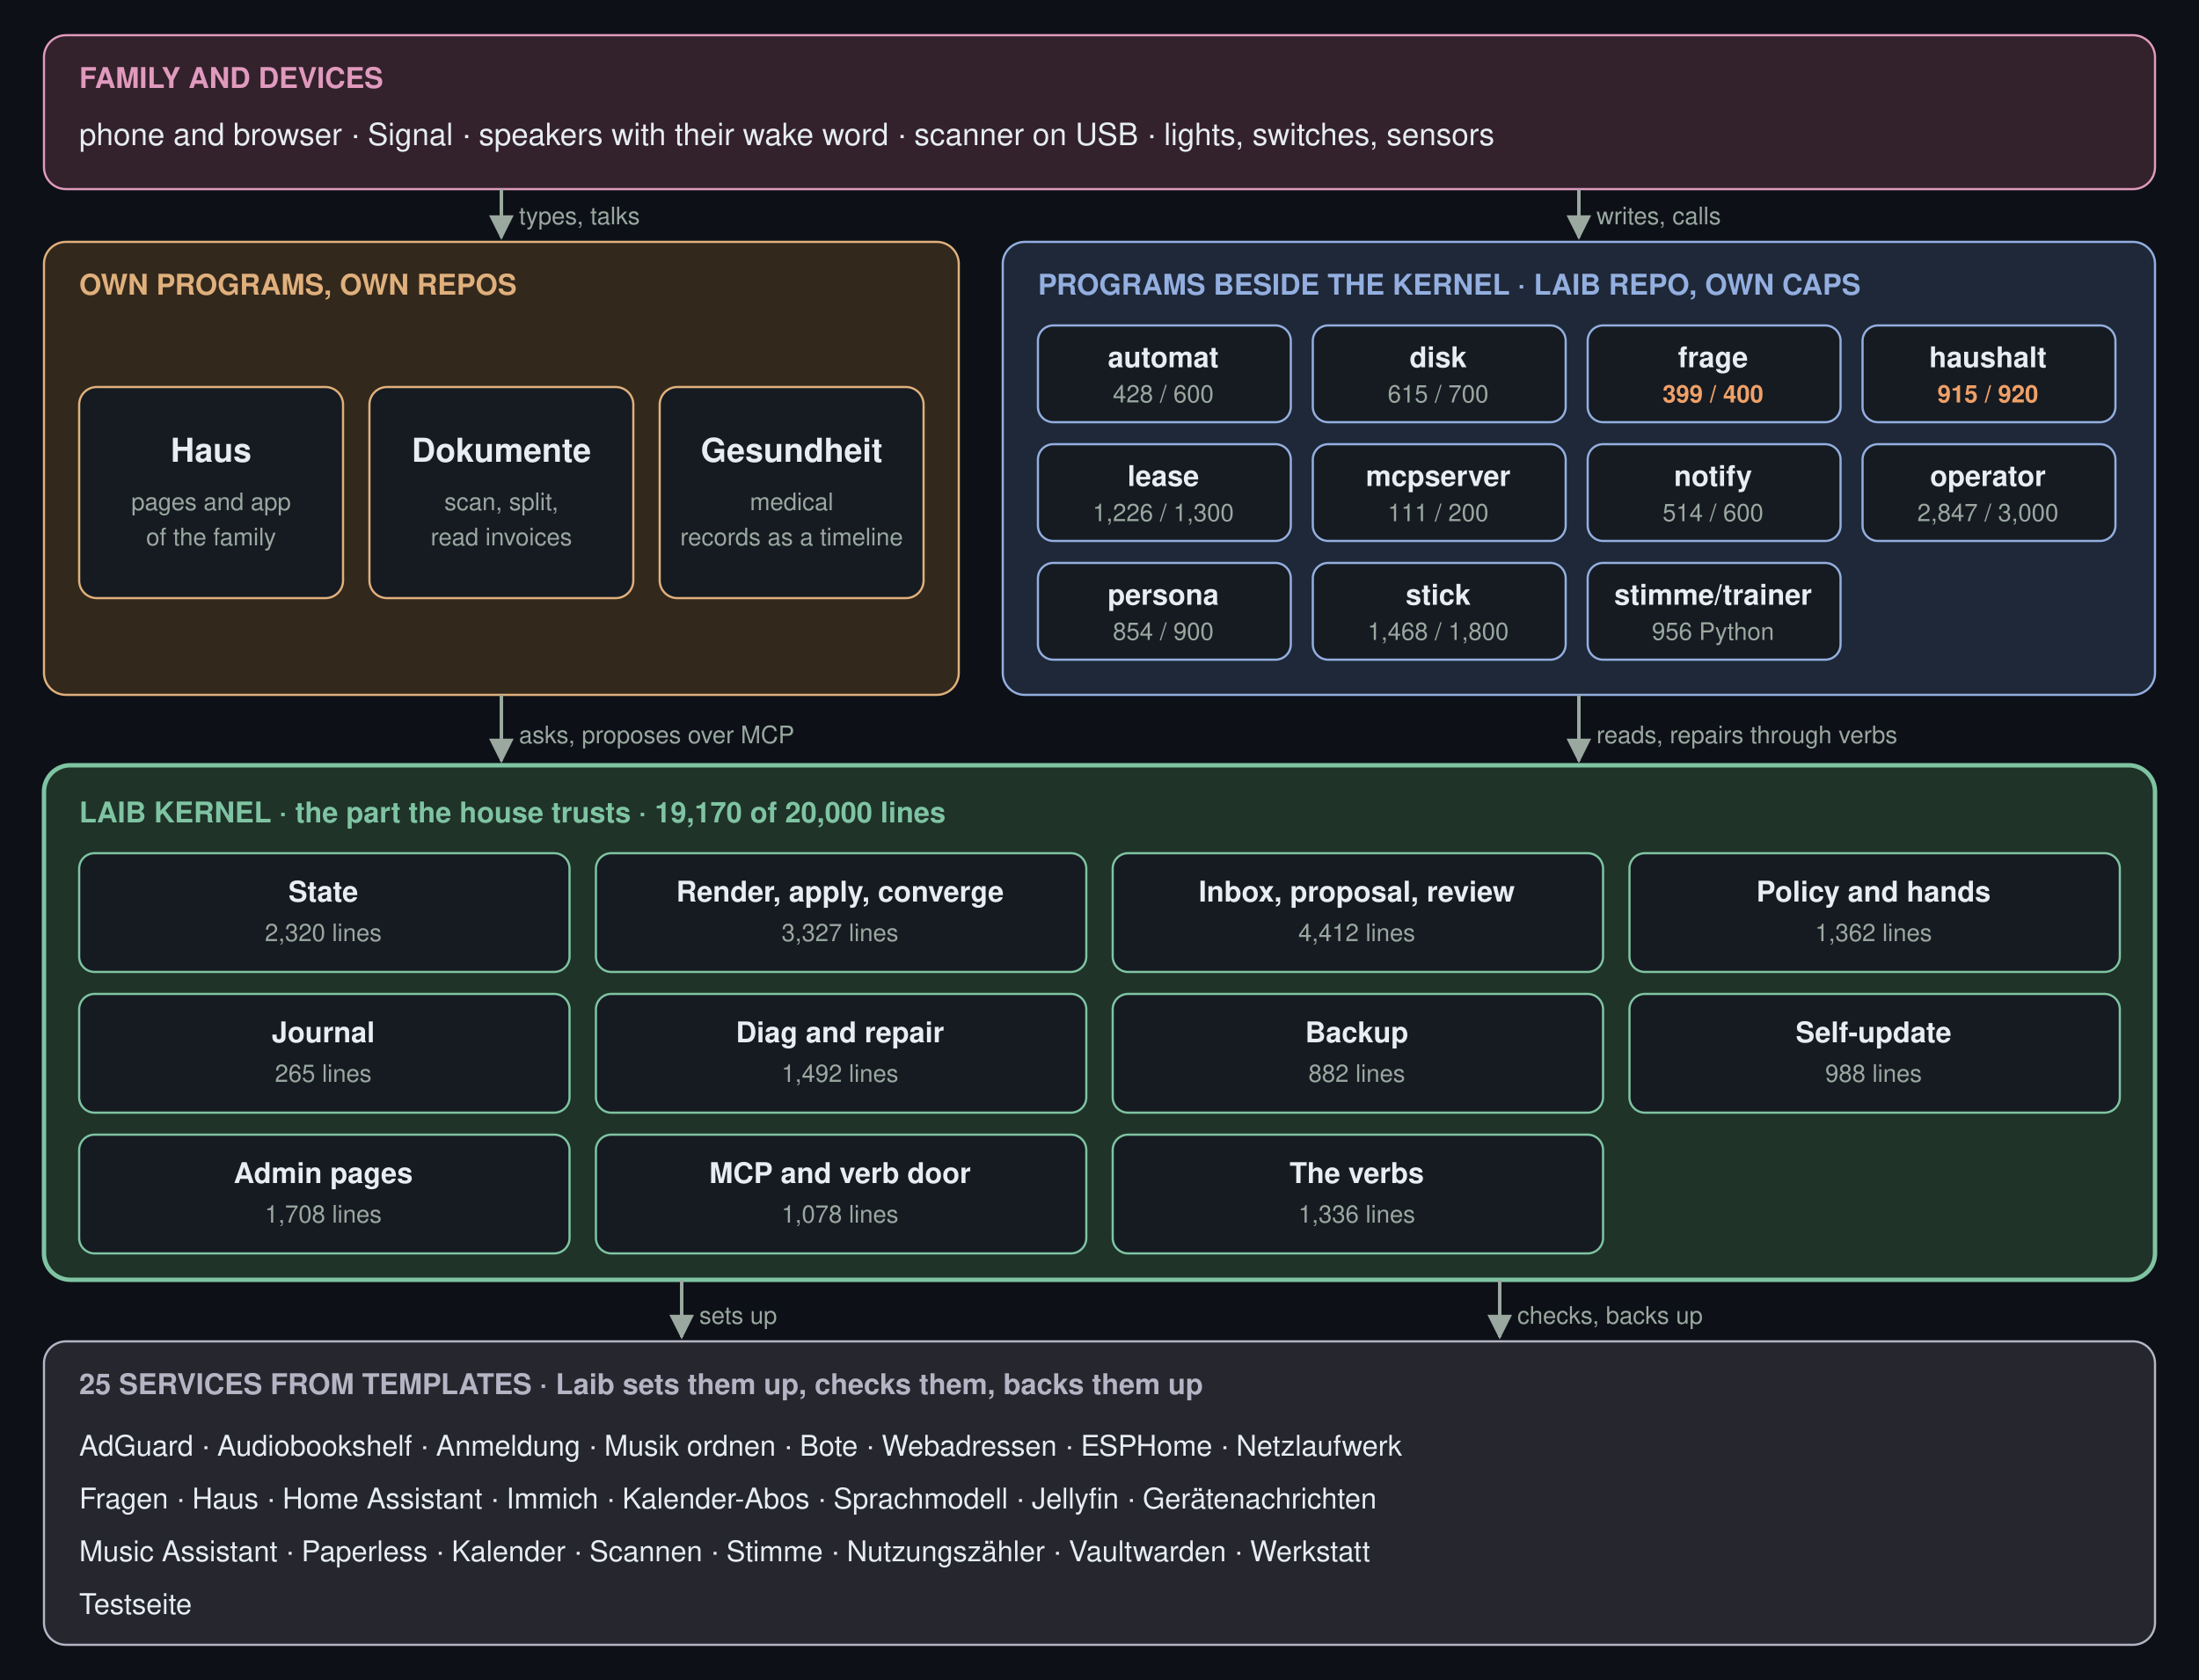
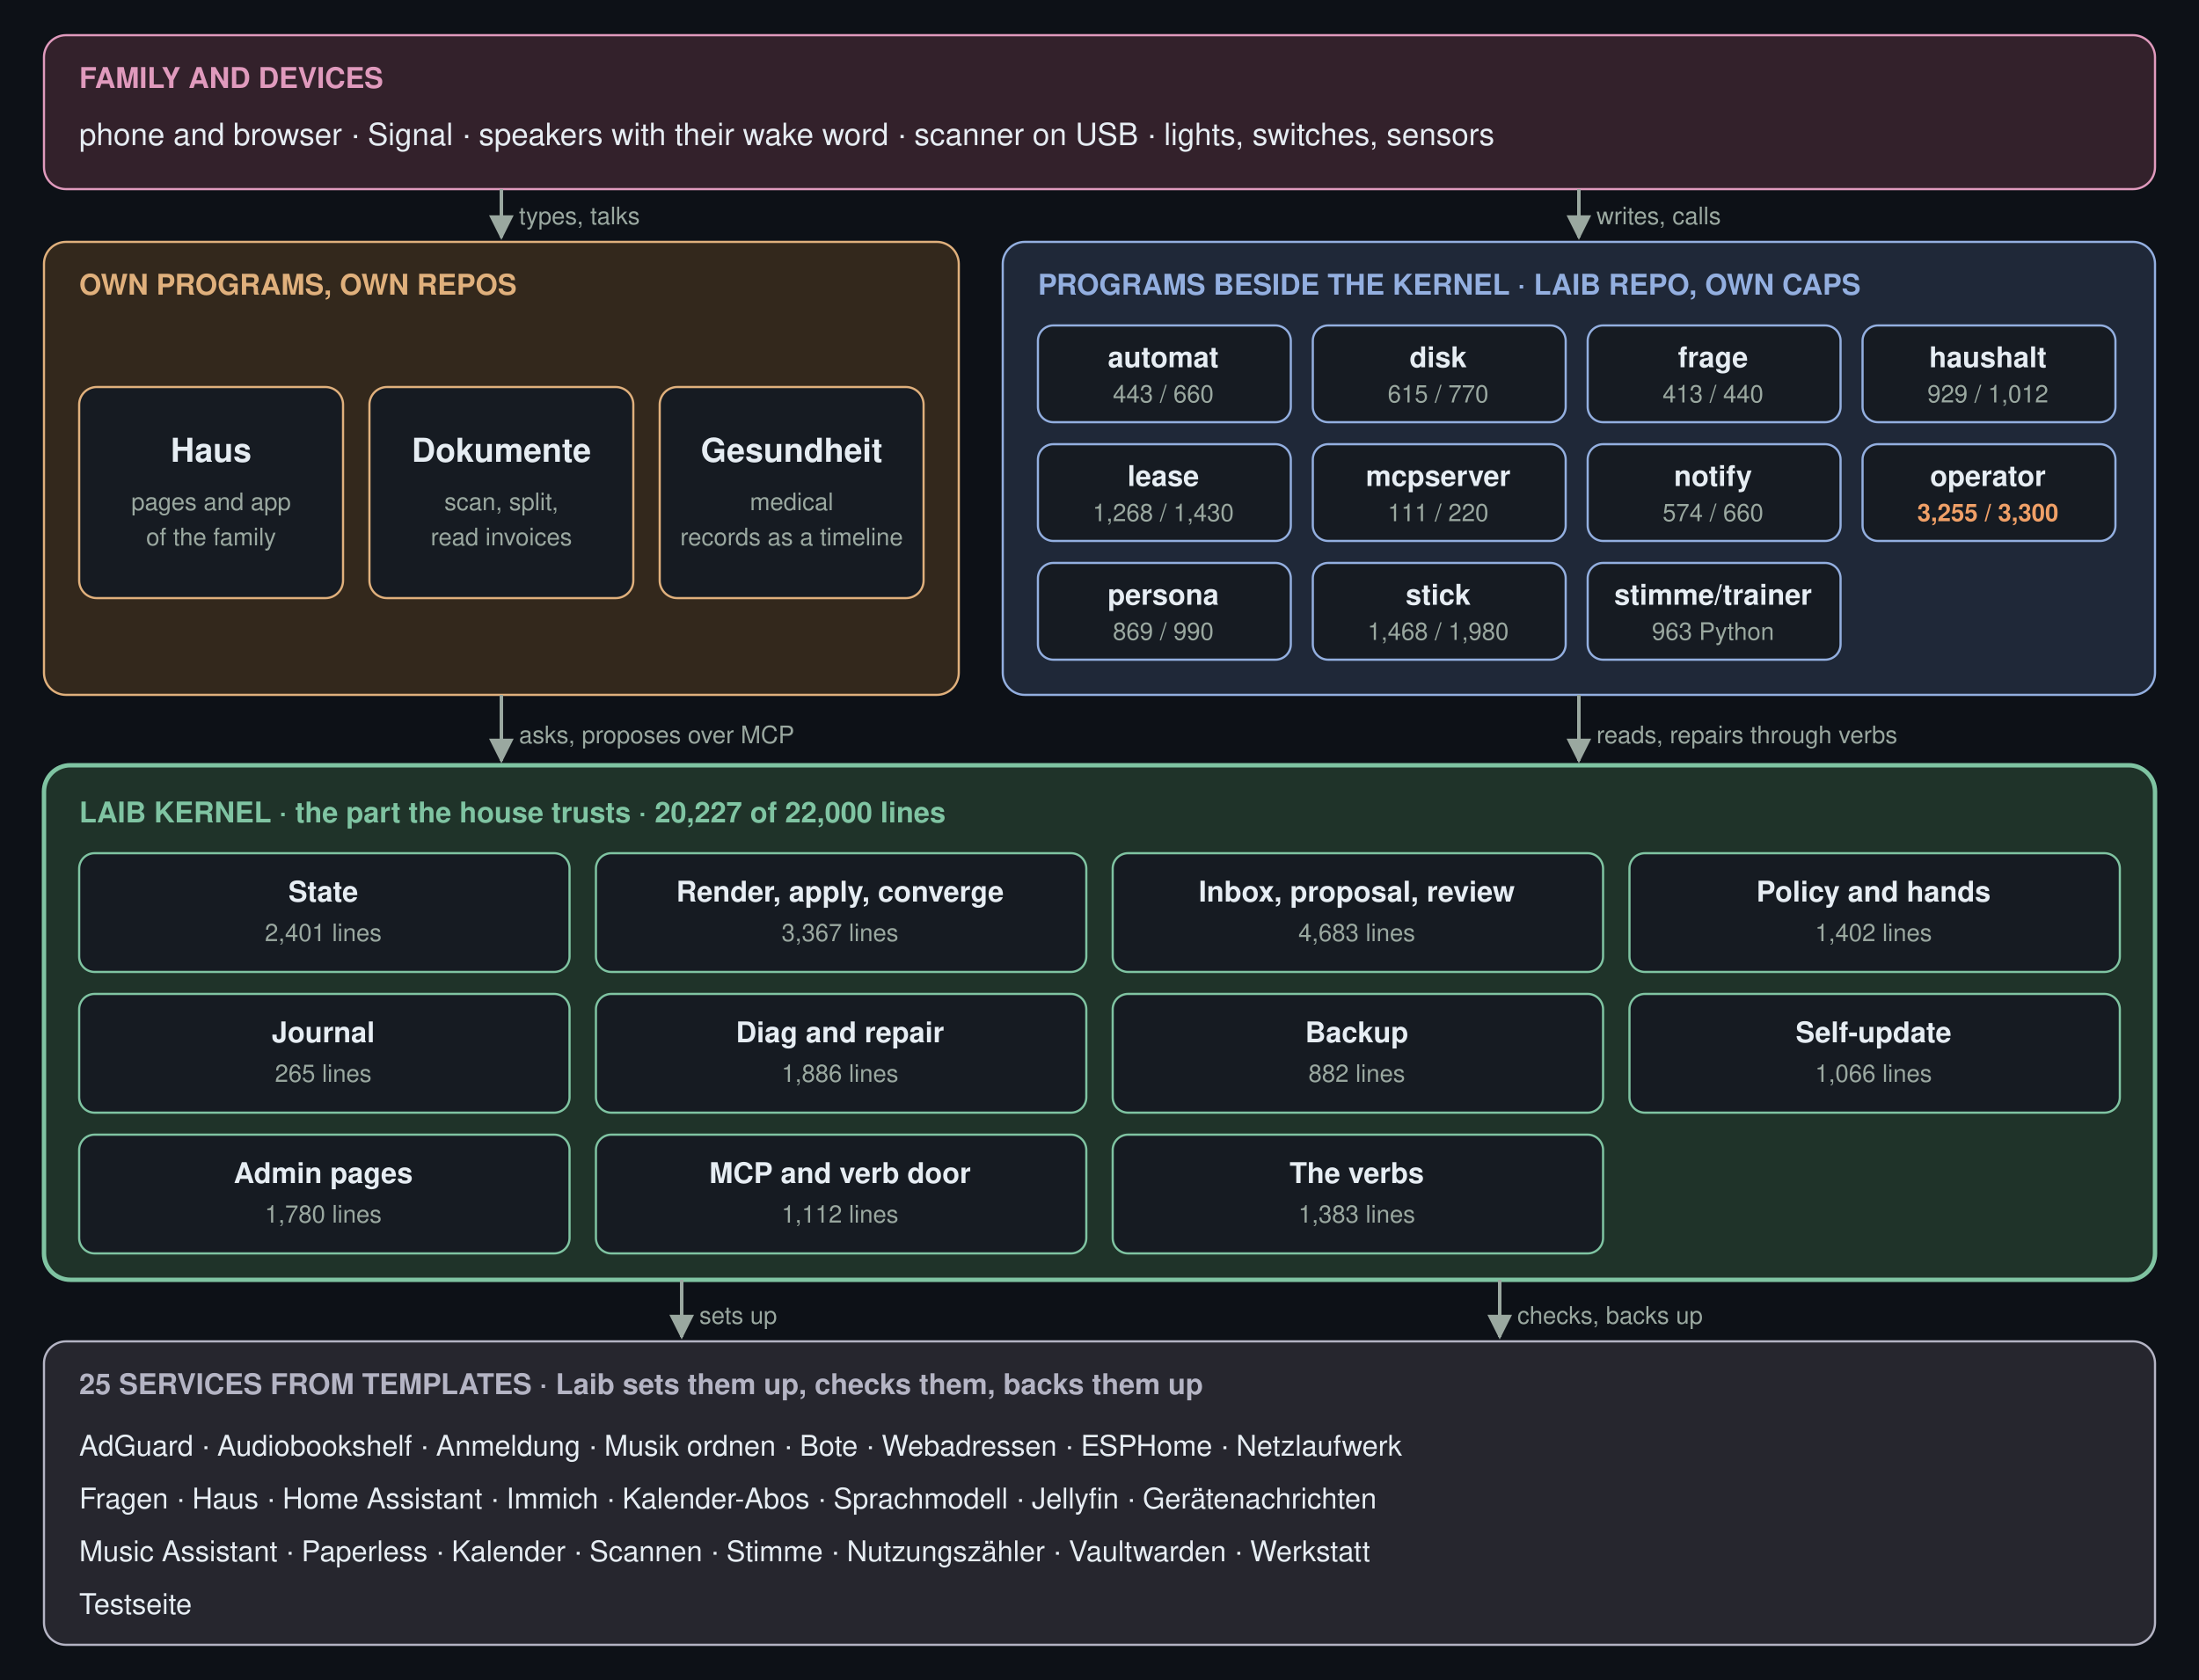
<svg xmlns="http://www.w3.org/2000/svg" viewBox="0 0 1000 764" width="1000" height="764" font-family="-apple-system, 'Segoe UI', Helvetica, Arial, sans-serif" role="img" aria-label="The five layers of a Laib box: family and devices, the own programs, the programs beside the kernel, the Laib kernel, the services from templates">
  <defs>
    <marker id="ar" viewBox="0 0 10 10" refX="9" refY="5" markerWidth="7" markerHeight="7" orient="auto-start-reverse">
      <path d="M0,0 L10,5 L0,10 z" fill="#9aa8a0" />
    </marker>
  </defs>
  <rect x="0" y="0" width="1000" height="764" rx="0" fill="#0d1117" stroke="none" />
  <rect x="20" y="16" width="960" height="70" rx="10" fill="#33212b" stroke="#e09abd" />
  <text x="36" y="40" font-size="13" fill="#e09abd" font-weight="600">FAMILY AND DEVICES</text>
  <text x="36" y="66" font-size="14" fill="#e6edf3">phone and browser  ·  Signal  ·  speakers with their wake word  ·  scanner on USB  ·  lights, switches, sensors</text>
  <rect x="20" y="110" width="416" height="206" rx="10" fill="#33281c" stroke="#e0b07c" />
  <text x="36" y="134" font-size="13" fill="#e0b07c" font-weight="600">OWN PROGRAMS, OWN REPOS</text>
  <rect x="36" y="176" width="120" height="96" rx="8" fill="#161b22" stroke="#e0b07c" />
  <text x="96" y="210" font-size="15" fill="#e6edf3" font-weight="600" text-anchor="middle">Haus</text>
  <text x="96" y="232" font-size="11" fill="#9aa8a0" text-anchor="middle">pages and app</text>
  <text x="96" y="248" font-size="11" fill="#9aa8a0" text-anchor="middle">of the family</text>
  <rect x="168" y="176" width="120" height="96" rx="8" fill="#161b22" stroke="#e0b07c" />
  <text x="228" y="210" font-size="15" fill="#e6edf3" font-weight="600" text-anchor="middle">Dokumente</text>
  <text x="228" y="232" font-size="11" fill="#9aa8a0" text-anchor="middle">scan, split,</text>
  <text x="228" y="248" font-size="11" fill="#9aa8a0" text-anchor="middle">read invoices</text>
  <rect x="300" y="176" width="120" height="96" rx="8" fill="#161b22" stroke="#e0b07c" />
  <text x="360" y="210" font-size="15" fill="#e6edf3" font-weight="600" text-anchor="middle">Gesundheit</text>
  <text x="360" y="232" font-size="11" fill="#9aa8a0" text-anchor="middle">medical</text>
  <text x="360" y="248" font-size="11" fill="#9aa8a0" text-anchor="middle">records as a timeline</text>
  <rect x="456" y="110" width="524" height="206" rx="10" fill="#1f2838" stroke="#93afe0" />
  <text x="472" y="134" font-size="13" fill="#93afe0" font-weight="600">PROGRAMS BESIDE THE KERNEL  ·  LAIB REPO, OWN CAPS</text>
  <rect x="472" y="148" width="115" height="44" rx="7" fill="#161b22" stroke="#93afe0" />
  <text x="529" y="167" font-size="13" fill="#e6edf3" font-weight="600" text-anchor="middle">automat</text>
-   <text x="529" y="183" font-size="11" fill="#9aa8a0" text-anchor="middle">428 / 600</text>
+   <text x="529" y="183" font-size="11" fill="#9aa8a0" text-anchor="middle">443 / 660</text>
  <rect x="597" y="148" width="115" height="44" rx="7" fill="#161b22" stroke="#93afe0" />
  <text x="654" y="167" font-size="13" fill="#e6edf3" font-weight="600" text-anchor="middle">disk</text>
-   <text x="654" y="183" font-size="11" fill="#9aa8a0" text-anchor="middle">615 / 700</text>
+   <text x="654" y="183" font-size="11" fill="#9aa8a0" text-anchor="middle">615 / 770</text>
  <rect x="722" y="148" width="115" height="44" rx="7" fill="#161b22" stroke="#93afe0" />
  <text x="779" y="167" font-size="13" fill="#e6edf3" font-weight="600" text-anchor="middle">frage</text>
-   <text x="779" y="183" font-size="11" fill="#f0a067" font-weight="600" text-anchor="middle">399 / 400</text>
+   <text x="779" y="183" font-size="11" fill="#9aa8a0" text-anchor="middle">413 / 440</text>
  <rect x="847" y="148" width="115" height="44" rx="7" fill="#161b22" stroke="#93afe0" />
  <text x="904" y="167" font-size="13" fill="#e6edf3" font-weight="600" text-anchor="middle">haushalt</text>
-   <text x="904" y="183" font-size="11" fill="#f0a067" font-weight="600" text-anchor="middle">915 / 920</text>
+   <text x="904" y="183" font-size="11" fill="#9aa8a0" text-anchor="middle">929 / 1,012</text>
  <rect x="472" y="202" width="115" height="44" rx="7" fill="#161b22" stroke="#93afe0" />
  <text x="529" y="221" font-size="13" fill="#e6edf3" font-weight="600" text-anchor="middle">lease</text>
-   <text x="529" y="237" font-size="11" fill="#9aa8a0" text-anchor="middle">1,226 / 1,300</text>
+   <text x="529" y="237" font-size="11" fill="#9aa8a0" text-anchor="middle">1,268 / 1,430</text>
  <rect x="597" y="202" width="115" height="44" rx="7" fill="#161b22" stroke="#93afe0" />
  <text x="654" y="221" font-size="13" fill="#e6edf3" font-weight="600" text-anchor="middle">mcpserver</text>
-   <text x="654" y="237" font-size="11" fill="#9aa8a0" text-anchor="middle">111 / 200</text>
+   <text x="654" y="237" font-size="11" fill="#9aa8a0" text-anchor="middle">111 / 220</text>
  <rect x="722" y="202" width="115" height="44" rx="7" fill="#161b22" stroke="#93afe0" />
  <text x="779" y="221" font-size="13" fill="#e6edf3" font-weight="600" text-anchor="middle">notify</text>
-   <text x="779" y="237" font-size="11" fill="#9aa8a0" text-anchor="middle">514 / 600</text>
+   <text x="779" y="237" font-size="11" fill="#9aa8a0" text-anchor="middle">574 / 660</text>
  <rect x="847" y="202" width="115" height="44" rx="7" fill="#161b22" stroke="#93afe0" />
  <text x="904" y="221" font-size="13" fill="#e6edf3" font-weight="600" text-anchor="middle">operator</text>
-   <text x="904" y="237" font-size="11" fill="#9aa8a0" text-anchor="middle">2,847 / 3,000</text>
+   <text x="904" y="237" font-size="11" fill="#f0a067" font-weight="600" text-anchor="middle">3,255 / 3,300</text>
  <rect x="472" y="256" width="115" height="44" rx="7" fill="#161b22" stroke="#93afe0" />
  <text x="529" y="275" font-size="13" fill="#e6edf3" font-weight="600" text-anchor="middle">persona</text>
-   <text x="529" y="291" font-size="11" fill="#9aa8a0" text-anchor="middle">854 / 900</text>
+   <text x="529" y="291" font-size="11" fill="#9aa8a0" text-anchor="middle">869 / 990</text>
  <rect x="597" y="256" width="115" height="44" rx="7" fill="#161b22" stroke="#93afe0" />
  <text x="654" y="275" font-size="13" fill="#e6edf3" font-weight="600" text-anchor="middle">stick</text>
-   <text x="654" y="291" font-size="11" fill="#9aa8a0" text-anchor="middle">1,468 / 1,800</text>
+   <text x="654" y="291" font-size="11" fill="#9aa8a0" text-anchor="middle">1,468 / 1,980</text>
  <rect x="722" y="256" width="115" height="44" rx="7" fill="#161b22" stroke="#93afe0" />
  <text x="779" y="275" font-size="13" fill="#e6edf3" font-weight="600" text-anchor="middle">stimme/trainer</text>
-   <text x="779" y="291" font-size="11" fill="#9aa8a0" text-anchor="middle">956 Python</text>
+   <text x="779" y="291" font-size="11" fill="#9aa8a0" text-anchor="middle">963 Python</text>
  <rect x="20" y="348" width="960" height="234" rx="12" fill="#1f3329" stroke="#7fc4a2" stroke-width="2" />
-   <text x="36" y="374" font-size="13" fill="#7fc4a2" font-weight="600">LAIB KERNEL  ·  the part the house trusts  ·  19,170 of 20,000 lines</text>
+   <text x="36" y="374" font-size="13" fill="#7fc4a2" font-weight="600">LAIB KERNEL  ·  the part the house trusts  ·  20,227 of 22,000 lines</text>
  <rect x="36" y="388" width="223" height="54" rx="7" fill="#161b22" stroke="#7fc4a2" />
  <text x="147" y="410" font-size="13" fill="#e6edf3" font-weight="600" text-anchor="middle">State</text>
-   <text x="147" y="428" font-size="11" fill="#9aa8a0" text-anchor="middle">2,320 lines</text>
+   <text x="147" y="428" font-size="11" fill="#9aa8a0" text-anchor="middle">2,401 lines</text>
  <rect x="271" y="388" width="223" height="54" rx="7" fill="#161b22" stroke="#7fc4a2" />
  <text x="382" y="410" font-size="13" fill="#e6edf3" font-weight="600" text-anchor="middle">Render, apply, converge</text>
-   <text x="382" y="428" font-size="11" fill="#9aa8a0" text-anchor="middle">3,327 lines</text>
+   <text x="382" y="428" font-size="11" fill="#9aa8a0" text-anchor="middle">3,367 lines</text>
  <rect x="506" y="388" width="223" height="54" rx="7" fill="#161b22" stroke="#7fc4a2" />
  <text x="617" y="410" font-size="13" fill="#e6edf3" font-weight="600" text-anchor="middle">Inbox, proposal, review</text>
-   <text x="617" y="428" font-size="11" fill="#9aa8a0" text-anchor="middle">4,412 lines</text>
+   <text x="617" y="428" font-size="11" fill="#9aa8a0" text-anchor="middle">4,683 lines</text>
  <rect x="741" y="388" width="223" height="54" rx="7" fill="#161b22" stroke="#7fc4a2" />
  <text x="852" y="410" font-size="13" fill="#e6edf3" font-weight="600" text-anchor="middle">Policy and hands</text>
-   <text x="852" y="428" font-size="11" fill="#9aa8a0" text-anchor="middle">1,362 lines</text>
+   <text x="852" y="428" font-size="11" fill="#9aa8a0" text-anchor="middle">1,402 lines</text>
  <rect x="36" y="452" width="223" height="54" rx="7" fill="#161b22" stroke="#7fc4a2" />
  <text x="147" y="474" font-size="13" fill="#e6edf3" font-weight="600" text-anchor="middle">Journal</text>
  <text x="147" y="492" font-size="11" fill="#9aa8a0" text-anchor="middle">265 lines</text>
  <rect x="271" y="452" width="223" height="54" rx="7" fill="#161b22" stroke="#7fc4a2" />
  <text x="382" y="474" font-size="13" fill="#e6edf3" font-weight="600" text-anchor="middle">Diag and repair</text>
-   <text x="382" y="492" font-size="11" fill="#9aa8a0" text-anchor="middle">1,492 lines</text>
+   <text x="382" y="492" font-size="11" fill="#9aa8a0" text-anchor="middle">1,886 lines</text>
  <rect x="506" y="452" width="223" height="54" rx="7" fill="#161b22" stroke="#7fc4a2" />
  <text x="617" y="474" font-size="13" fill="#e6edf3" font-weight="600" text-anchor="middle">Backup</text>
  <text x="617" y="492" font-size="11" fill="#9aa8a0" text-anchor="middle">882 lines</text>
  <rect x="741" y="452" width="223" height="54" rx="7" fill="#161b22" stroke="#7fc4a2" />
  <text x="852" y="474" font-size="13" fill="#e6edf3" font-weight="600" text-anchor="middle">Self-update</text>
-   <text x="852" y="492" font-size="11" fill="#9aa8a0" text-anchor="middle">988 lines</text>
+   <text x="852" y="492" font-size="11" fill="#9aa8a0" text-anchor="middle">1,066 lines</text>
  <rect x="36" y="516" width="223" height="54" rx="7" fill="#161b22" stroke="#7fc4a2" />
  <text x="147" y="538" font-size="13" fill="#e6edf3" font-weight="600" text-anchor="middle">Admin pages</text>
-   <text x="147" y="556" font-size="11" fill="#9aa8a0" text-anchor="middle">1,708 lines</text>
+   <text x="147" y="556" font-size="11" fill="#9aa8a0" text-anchor="middle">1,780 lines</text>
  <rect x="271" y="516" width="223" height="54" rx="7" fill="#161b22" stroke="#7fc4a2" />
  <text x="382" y="538" font-size="13" fill="#e6edf3" font-weight="600" text-anchor="middle">MCP and verb door</text>
-   <text x="382" y="556" font-size="11" fill="#9aa8a0" text-anchor="middle">1,078 lines</text>
+   <text x="382" y="556" font-size="11" fill="#9aa8a0" text-anchor="middle">1,112 lines</text>
  <rect x="506" y="516" width="223" height="54" rx="7" fill="#161b22" stroke="#7fc4a2" />
  <text x="617" y="538" font-size="13" fill="#e6edf3" font-weight="600" text-anchor="middle">The verbs</text>
-   <text x="617" y="556" font-size="11" fill="#9aa8a0" text-anchor="middle">1,336 lines</text>
+   <text x="617" y="556" font-size="11" fill="#9aa8a0" text-anchor="middle">1,383 lines</text>
  <rect x="20" y="610" width="960" height="138" rx="10" fill="#26262e" stroke="#b4b4c4" />
  <text x="36" y="634" font-size="13" fill="#b4b4c4" font-weight="600">25 SERVICES FROM TEMPLATES  ·  Laib sets them up, checks them, backs them up</text>
  <text x="36" y="662" font-size="13" fill="#e6edf3">AdGuard · Audiobookshelf · Anmeldung · Musik ordnen · Bote · Webadressen · ESPHome · Netzlaufwerk</text>
  <text x="36" y="686" font-size="13" fill="#e6edf3">Fragen · Haus · Home Assistant · Immich · Kalender-Abos · Sprachmodell · Jellyfin · Gerätenachrichten</text>
  <text x="36" y="710" font-size="13" fill="#e6edf3">Music Assistant · Paperless · Kalender · Scannen · Stimme · Nutzungszähler · Vaultwarden · Werkstatt</text>
  <text x="36" y="734" font-size="13" fill="#e6edf3">Testseite</text>
  <path d="M228 86 L228 108" stroke="#9aa8a0" stroke-width="1.6" fill="none" marker-end="url(#ar)" />
  <text x="236" y="102" font-size="11" fill="#9aa8a0">types, talks</text>
  <path d="M718 86 L718 108" stroke="#9aa8a0" stroke-width="1.6" fill="none" marker-end="url(#ar)" />
  <text x="726" y="102" font-size="11" fill="#9aa8a0">writes, calls</text>
  <path d="M228 316 L228 346" stroke="#9aa8a0" stroke-width="1.6" fill="none" marker-end="url(#ar)" />
  <text x="236" y="338" font-size="11" fill="#9aa8a0">asks, proposes over MCP</text>
  <path d="M718 316 L718 346" stroke="#9aa8a0" stroke-width="1.6" fill="none" marker-end="url(#ar)" />
  <text x="726" y="338" font-size="11" fill="#9aa8a0">reads, repairs through verbs</text>
  <path d="M310 582 L310 608" stroke="#9aa8a0" stroke-width="1.6" fill="none" marker-end="url(#ar)" />
  <text x="318" y="602" font-size="11" fill="#9aa8a0">sets up</text>
  <path d="M682 582 L682 608" stroke="#9aa8a0" stroke-width="1.6" fill="none" marker-end="url(#ar)" />
  <text x="690" y="602" font-size="11" fill="#9aa8a0">checks, backs up</text>
</svg>
